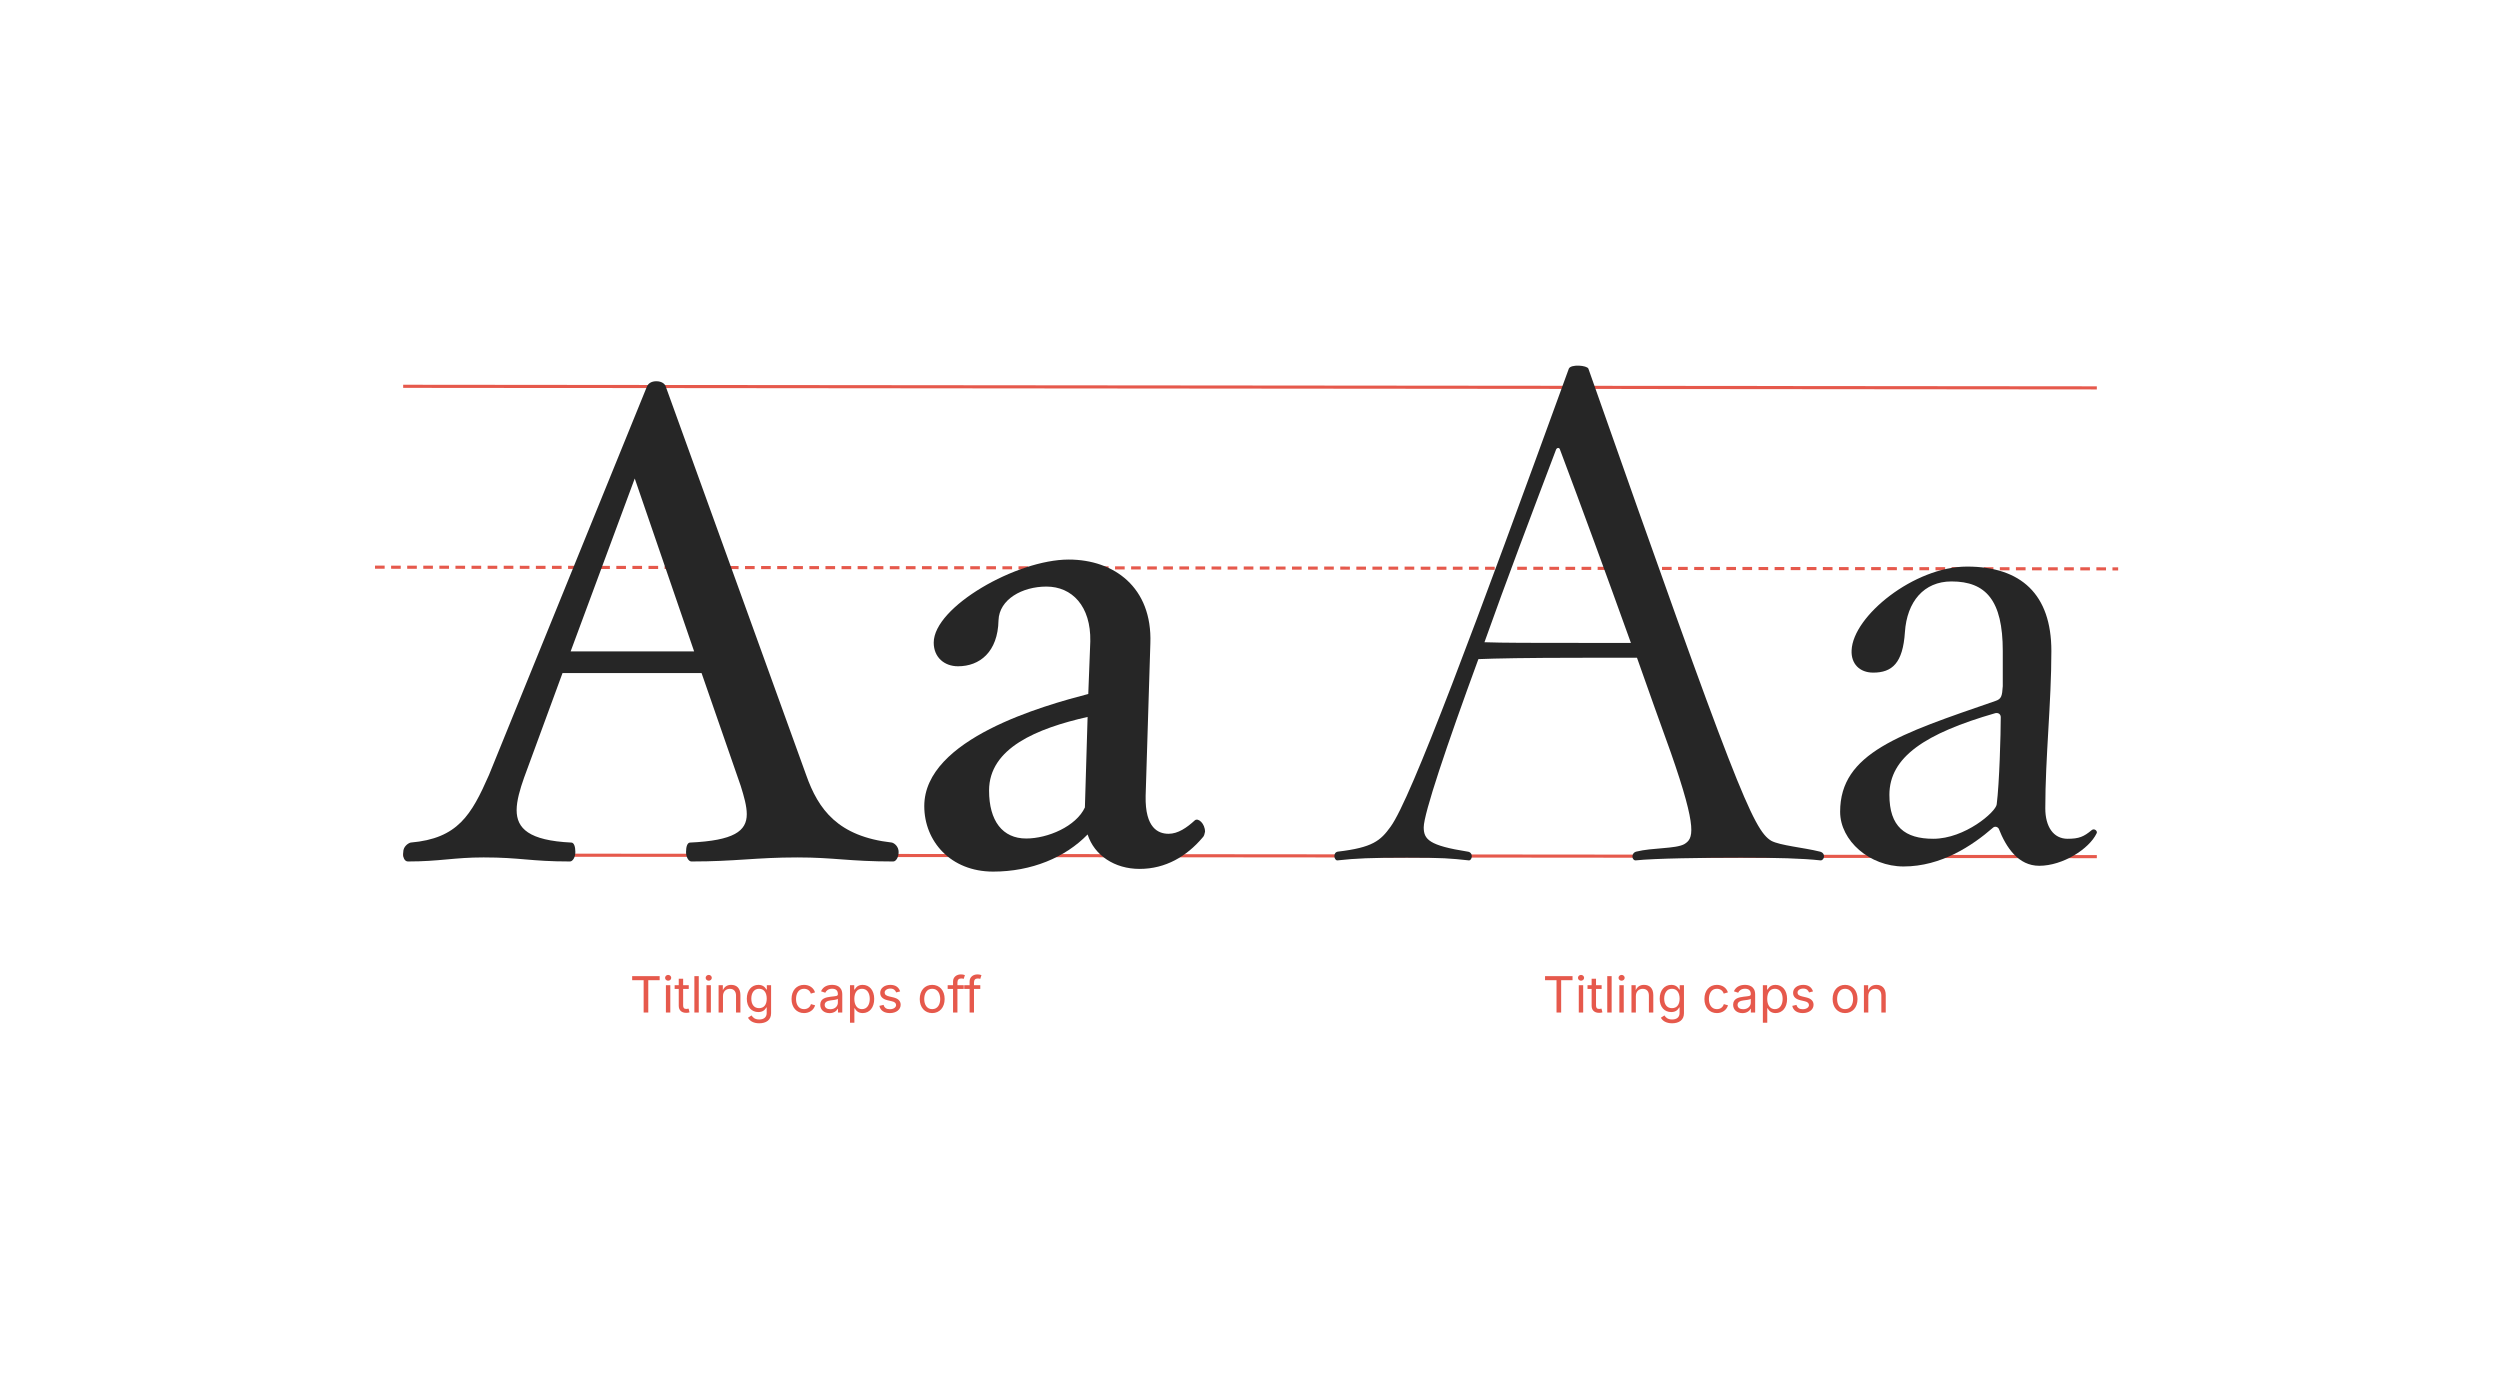
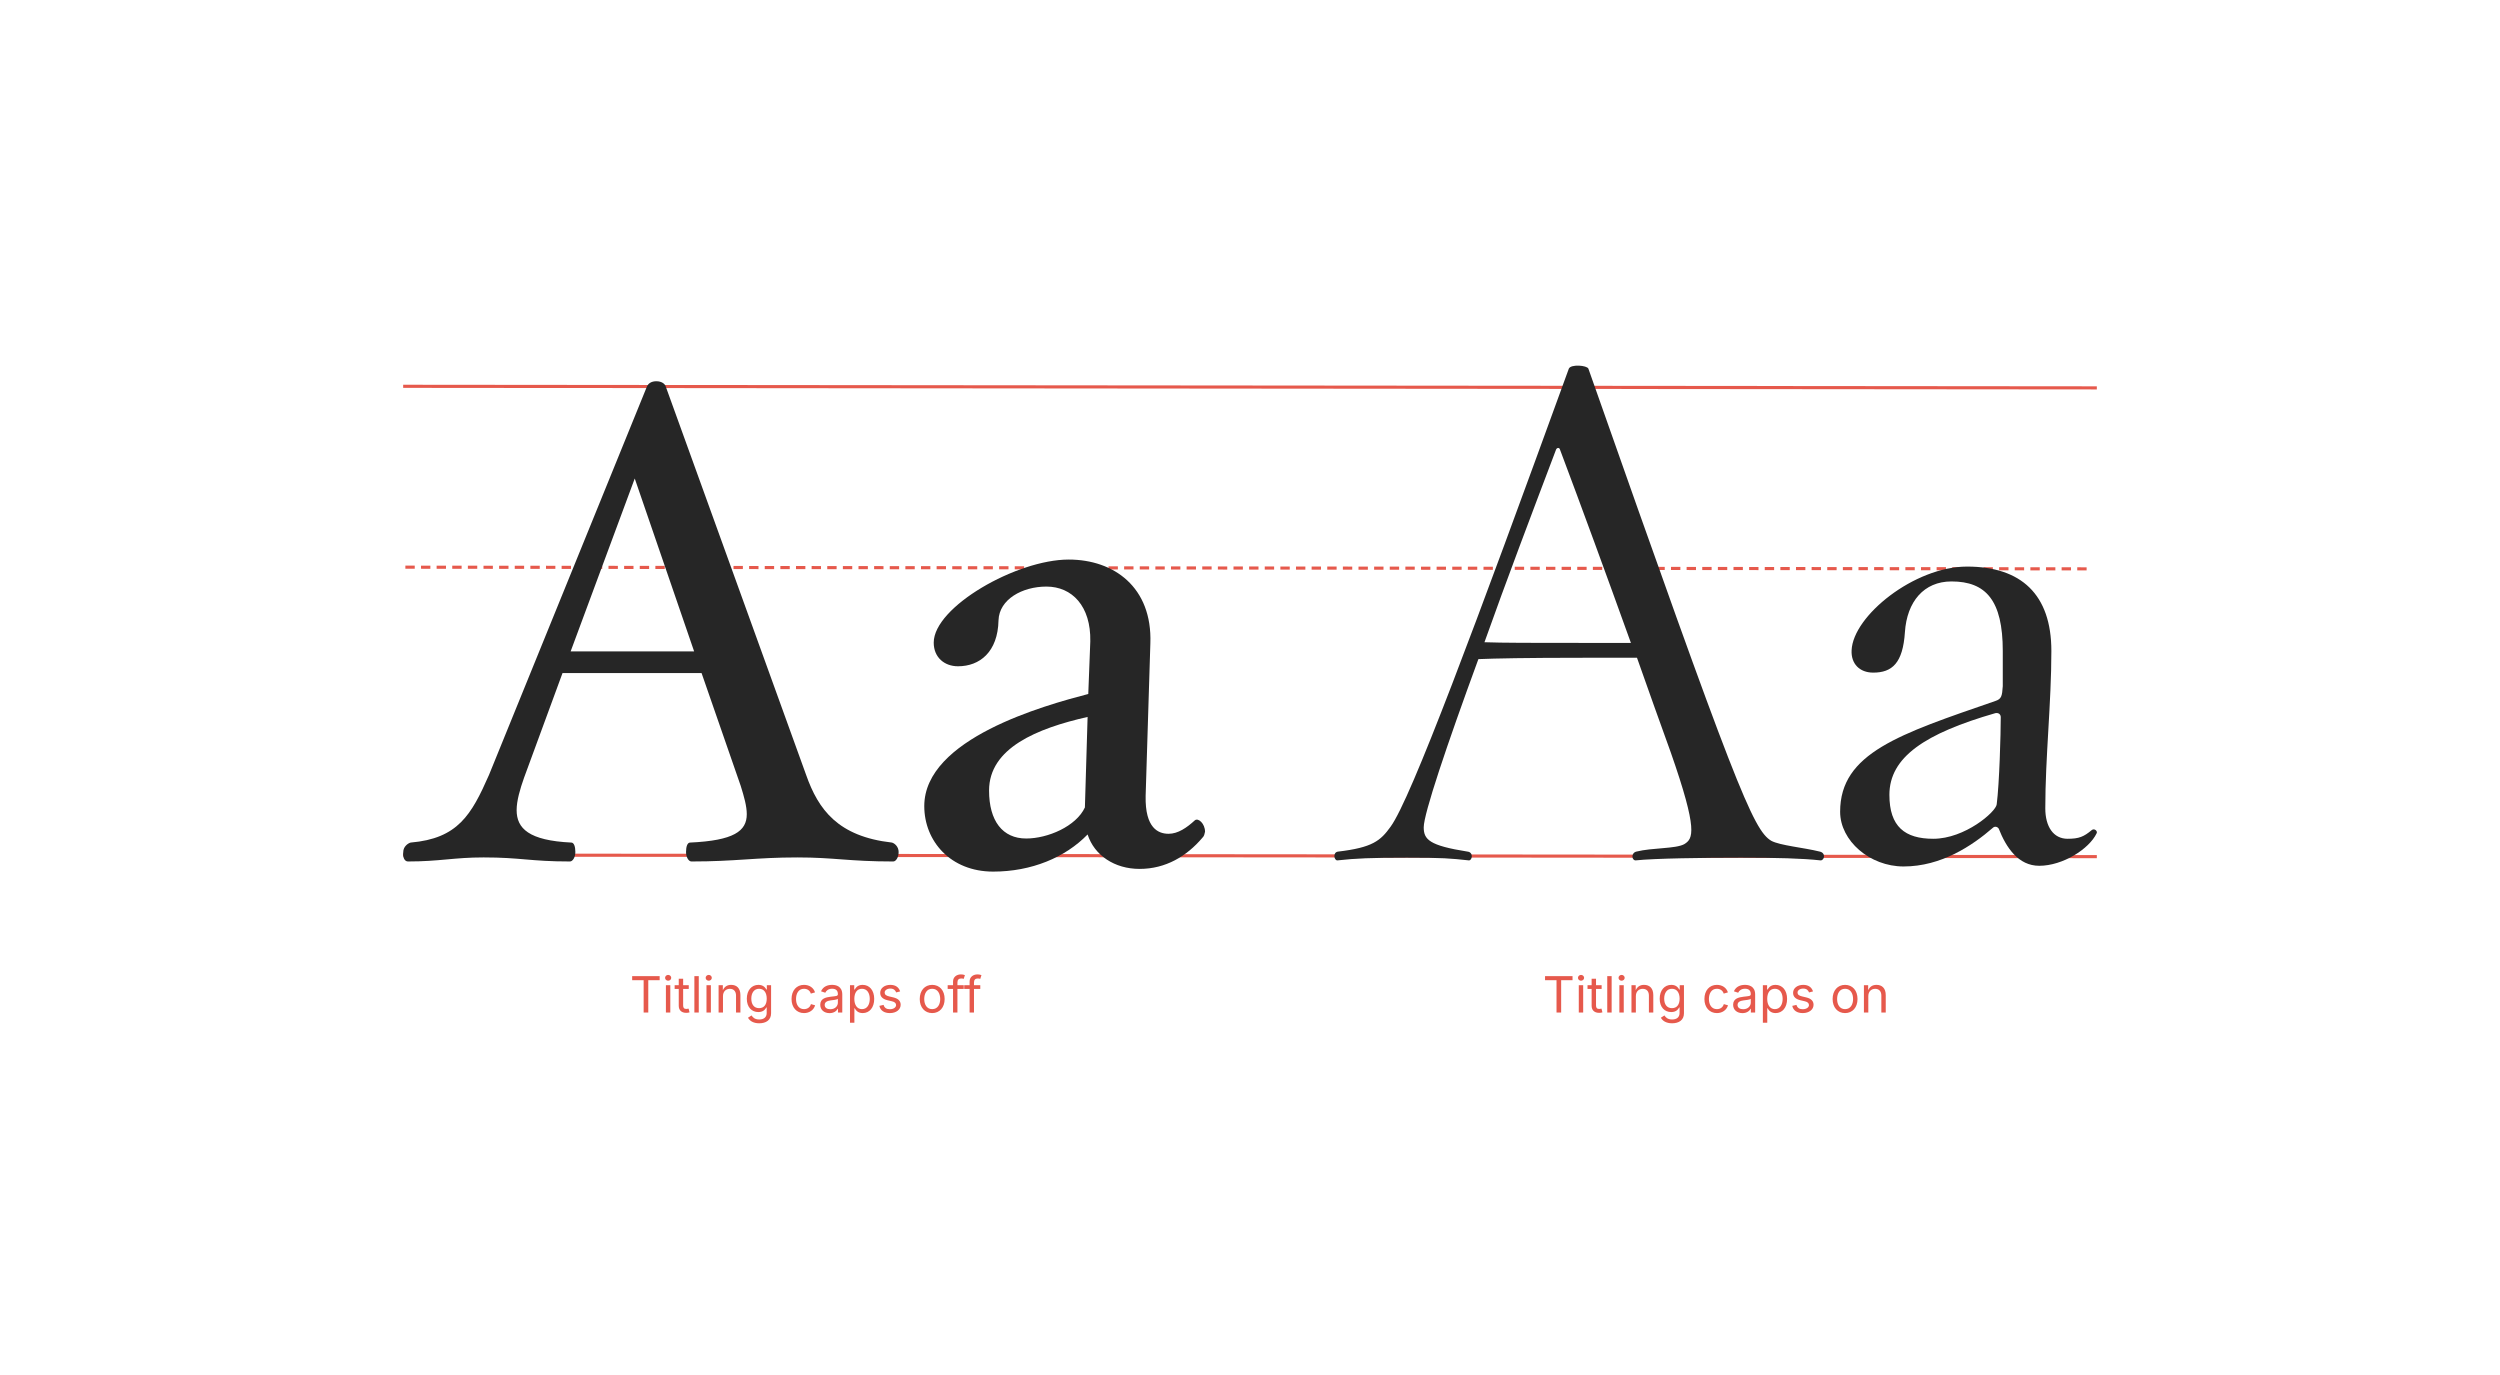
<svg xmlns="http://www.w3.org/2000/svg" height="440" viewBox="0 0 800 440" width="800">
  <g fill="none" fill-rule="evenodd">
-     <path d="m120.001 181-.001 1 3.089.003.001-1zm5.148.005-.001 1 3.089.003.001-1zm5.148.005-.001 1 3.089.003.001-1zm5.148.005-.001 1 3.089.003.001-1zm5.148.005-.001 1 3.089.003.001-1zm5.148.005-.001 1 3.089.003.001-1zm5.148.005-.001 1 3.089.003.001-1zm5.148.005-.001 1 3.089.003.001-1zm5.148.005-.001 1 3.089.003.001-1zm5.148.005-.001 1 3.089.003.001-1zm5.148.005-.001 1 3.089.003.001-1zm5.148.005-.001 1 3.089.003.001-1zm5.148.005-.001 1 3.089.003.001-1zm5.148.005-.001 1 3.089.003.001-1zm5.148.005-.001 1 3.089.003.001-1zm5.148.005-.001 1 3.089.003.001-1zm5.148.005-.001 1 3.089.003.001-1zm5.148.005-.001 1 3.089.003.001-1zm5.148.005-.001 1 3.089.003.001-1zm5.148.005-.001 1 3.089.003.001-1zm5.148.005-.001 1 3.089.003.001-1zm5.148.005-.001 1 3.089.003.001-1zm5.148.005-.001 1 3.089.003.001-1zm5.148.005-.001 1 3.089.003.001-1zm5.148.005-.001 1 3.089.003.001-1zm5.148.005-.001 1 3.089.003.001-1zm5.148.005-.001 1 3.089.003.001-1zm5.148.005-.001 1 3.089.003.001-1zm5.148.005-.001 1 3.089.003.001-1zm5.148.005-.001 1 3.089.003.001-1zm5.148.005-.001 1 3.089.003.001-1zm5.148.005-.001 1 3.089.003.001-1zm5.148.005-.001 1 3.089.003.001-1zm5.148.005-.001 1 3.089.003.001-1zm5.148.005-.001 1 3.089.003.001-1zm5.148.005-.001 1 3.089.003.001-1zm5.148.005-.001 1 3.089.003.001-1zm5.148.005-.001 1 3.089.003.001-1zm5.148.005-.001 1 3.089.003.001-1zm5.148.005-.001 1 3.089.003.001-1zm5.148.005-.001 1 3.089.003.001-1zm5.148.005-.001 1 3.089.003.001-1zm5.148.005-.001 1 3.089.003.001-1zm5.148.005-.001 1 3.089.003.001-1zm5.148.005-.001 1 3.089.003.001-1zm5.148.005-.001 1 3.089.003.001-1zm5.148.005-.001 1 3.089.003.001-1zm5.148.005-.001 1 3.089.003.001-1zm5.148.005-.001 1 3.089.003.001-1zm5.148.005-.001 1 3.089.003.001-1zm5.148.005-.001 1 3.089.003.001-1zm5.148.005-.001 1 3.089.003.001-1zm5.148.005-.001 1 3.089.003.001-1zm5.148.005-.001 1 3.089.003.001-1zm5.148.005-.001 1 3.089.003.001-1zm5.148.005-.001 1 3.089.003.001-1zm5.148.005-.001 1 3.089.003.001-1zm5.148.005-.001 1 3.089.003.001-1zm5.148.005-.001 1 3.089.003.001-1zm5.148.005-.001 1 3.089.003.001-1zm5.148.005-.001 1 3.089.003.001-1zm5.148.005-.001 1 3.089.003.001-1zm5.148.005-.001 1 3.089.003.001-1zm5.148.005-.001 1 3.089.003.001-1zm5.148.005-.001 1 3.089.003.001-1zm5.148.005-.001 1 3.089.003.001-1zm5.148.005-.001 1 3.089.003.001-1zm5.148.005-.001 1 3.089.003.001-1zm5.148.005-.001 1 3.089.003.001-1zm5.148.005-.001 1 3.089.003.001-1zm5.148.005-.001 1 3.089.003.001-1zm5.148.005-.001 1 3.089.003.001-1zm5.148.005-.001 1 3.089.003.001-1zm5.148.005-.001 1 3.089.003.001-1zm5.148.005-.001 1 3.089.003.001-1zm5.148.005-.001 1 3.089.003.001-1zm5.148.005-.001 1 3.089.003.001-1zm5.148.005-.001 1 3.089.003.001-1zm5.148.005-.001 1 3.089.003.001-1zm5.148.005-.001 1 3.089.003.001-1zm5.148.005-.001 1 3.089.003.001-1zm5.148.005-.001 1 3.089.003.001-1zm5.148.005-.001 1 3.089.003.001-1zm5.148.005-.001 1 3.089.003.001-1zm5.148.005-.001 1 3.089.003.001-1zm5.148.005-.001 1 3.089.003.001-1zm5.148.005-.001 1 3.089.003.001-1zm5.148.005-.001 1 3.089.003.001-1zm5.148.005-.001 1 3.089.003.001-1zm5.148.005-.001 1 3.089.003.001-1zm5.148.005-.001 1 3.089.003.001-1zm5.148.005-.001 1 3.089.003.001-1zm5.148.005-.001 1 3.089.003.001-1zm5.148.005-.001 1 3.089.003.001-1zm5.148.005-.001 1 3.089.003.001-1zm5.148.005-.001 1 3.089.003.001-1zm5.148.005-.001 1 3.089.003.001-1zm5.148.005-.001 1 3.089.003.001-1zm5.148.005-.001 1 3.089.003.001-1zm5.148.005-.001 1 3.089.003.001-1zm5.148.005-.001 1 3.089.003.001-1zm5.148.005-.001 1 3.089.003.001-1zm5.148.005-.001 1 3.089.003.001-1zm5.148.005-.001 1 3.089.003.001-1zm5.148.005-.001 1 3.089.003.001-1zm5.148.005-.001 1 3.089.003.001-1zm5.148.005-.001 1 3.089.003.001-1zm5.148.005-.001 1 3.089.003.001-1zm5.148.005-.001 1 1.827.002.001-1z" fill="#e6594c" fill-rule="nonzero" />
    <path d="m129.514 123.62 540.972.5" stroke="#e6594c" stroke-linecap="square" />
+     <path d="m129.719 181-.001 1 3 .003.001-1zm5.0.005-.001 1 3 .003.001-1zm5.0.005-.001 1 3 .003.001-1zm5.0.005-.001 1 3 .003.001-1zm5.0.005-.001 1 3 .003.001-1zm5.0.005-.001 1 3 .003.001-1zm5.0.005-.001 1 3 .003.001-1zm5.0.005-.001 1 3 .003.001-1zm5.0.005-.001 1 3 .003.001-1zm5.0.005-.001 1 3 .003.001-1zm5.0.005-.001 1 3 .003.001-1zm5.0.005-.001 1 3 .003.001-1zm5.0.005-.001 1 3 .003.001-1zm5.0.005-.001 1 3 .003.001-1zm5.0.005-.001 1 3 .003.001-1zm5.0.005-.001 1 3 .003.001-1zm5.0.005-.001 1 3 .003.001-1zm5.0.005-.001 1 3 .003.001-1zm5.0.005-.001 1 3 .003.001-1zm5.0.005-.001 1 3 .003.001-1zm5.0.005-.001 1 3 .003.001-1zm5.0.005-.001 1 3 .003.001-1zm5.0.005-.001 1 3 .003.001-1zm5.0.005-.001 1 3 .003.001-1zm5.0.005-.001 1 3 .003.001-1zm5.0.005-.001 1 3 .003.001-1zm5.0.005-.001 1 3 .003.001-1zm5.0.005-.001 1 3 .003.001-1zm5.0.005-.001 1 3 .003.001-1zm5.0.005-.001 1 3 .003.001-1zm5.0.005-.001 1 3 .003.001-1zm5.0.005-.001 1 3 .003.001-1zm5.0.005-.001 1 3 .003.001-1zm5.0.005-.001 1 3 .003.001-1zm5.0.005-.001 1 3 .003.001-1zm5.0.005-.001 1 3 .003.001-1zm5.0.005-.001 1 3 .003.001-1zm5.0.005-.001 1 3 .003.001-1zm5.0.005-.001 1 3 .003.001-1zm5.0.005-.001 1 3 .003.001-1zm5.0.005-.001 1 3 .003.001-1zm5.0.005-.001 1 3 .003.001-1zm5.0.005-.001 1 3 .003.001-1zm5.0.005-.001 1 3 .003.001-1zm5.0.005-.001 1 3 .003.001-1zm5.0.005-.001 1 3 .003.001-1zm5.0.005-.001 1 3 .003.001-1zm5.0.005-.001 1 3 .003.001-1zm5.0.005-.001 1 3 .003.001-1zm5.0.005-.001 1 3 .003.001-1zm5.0.005-.001 1 3 .003.001-1zm5.0.005-.001 1 3 .003.001-1zm5.0.005-.001 1 3 .003.001-1zm5.0.005-.001 1 3 .003.001-1zm5.0.005-.001 1 3 .003.001-1zm5.0.005-.001 1 3 .003.001-1zm5.0.005-.001 1 3 .003.001-1zm5.0.005-.001 1 3 .003.001-1zm5.0.005-.001 1 3 .003.001-1zm5.0.005-.001 1 3 .003.001-1zm5.0.005-.001 1 3 .003.001-1zm5.0.005-.001 1 3 .003.001-1zm5.0.005-.001 1 3 .003.001-1zm5.0.005-.001 1 3 .003.001-1zm5.0.005-.001 1 3 .003.001-1zm5.0.005-.001 1 3 .003.001-1zm5.0.005-.001 1 3 .003.001-1zm5.0.005-.001 1 3 .003.001-1zm5.0.005-.001 1 3 .003.001-1zm5.0.005-.001 1 3 .003.001-1zm5.0.005-.001 1 3 .003.001-1zm5.0.005-.001 1 3 .003.001-1zm5.0.005-.001 1 3 .003.001-1zm5.0.005-.001 1 3 .003.001-1zm5.0.005-.001 1 3 .003.001-1zm5.0.005-.001 1 3 .003.001-1zm5.0.005-.001 1 3 .003.001-1zm5.0.005-.001 1 3 .003.001-1zm5.0.005-.001 1 3 .003.001-1zm5.0.005-.001 1 3 .003.001-1zm5.0.005-.001 1 3 .003.001-1zm5.0.005-.001 1 3 .003.001-1zm5.0.005-.001 1 3 .003.001-1zm5.0.005-.001 1 3 .003.001-1zm5.0.005-.001 1 3 .003.001-1zm5.0.005-.001 1 3 .003.001-1zm5.0.005-.001 1 3 .003.001-1zm5.0.005-.001 1 3 .003.001-1zm5.0.005-.001 1 3 .003.001-1zm5.0.005-.001 1 3 .003.001-1zm5.0.005-.001 1 3 .003.001-1zm5.0.005-.001 1 3 .003.001-1zm5.0.005-.001 1 3 .003.001-1zm5.0.005-.001 1 3 .003.001-1zm5.0.005-.001 1 3 .003.001-1zm5.0.005-.001 1 3 .003.001-1zm5.0.005-.001 1 3 .003.001-1zm5.0.005-.001 1 3 .003.001-1zm5.0.005-.001 1 3 .003.001-1zm5.0.005-.001 1 3 .003.001-1zm5.0.005-.001 1 3 .003.001-1zm5.0.005-.001 1 3 .003.001-1zm5.0.005-.001 1 3 .003.001-1zm5.0.005-.001 1 3 .003.001-1zm5.0.005-.001 1 3 .003.001-1zm5.0.005-.001 1 3 .003.001-1zm5.0.005-.001 1 3 .003.001-1zm5.0.005-.001 1 3 .003.001-1z" fill="#e6594c" fill-rule="nonzero" />
    <path d="m129.514 273.62 540.972.5" stroke="#e6594c" stroke-linecap="square" />
    <text fill="#e6594c" font-family="SFProText-Regular, SF Pro Text" font-size="16">
      <tspan x="493.648" y="324">Titling caps on</tspan>
    </text>
    <text fill="#e6594c" font-family="SFProText-Regular, SF Pro Text" font-size="16">
      <tspan x="201.527" y="324">Titling caps off</tspan>
    </text>
    <g fill="#262626" fill-rule="nonzero">
      <g transform="translate(129 122)">
        <path d="m158.561 150.646c0-1.729-1.296-2.81-2.16-3.026-17.277-1.945-23.54-10.591-27.428-21.614l-44.921-124.278c-.216-.865-1.296-1.729-3.024-1.729-1.512 0-2.592.648-3.024 1.729l-50.536 124.278c-5.615 12.752-9.934 20.317-25.052 21.614-.864.216-2.376 1.297-2.376 3.026-.216 1.729.432 3.026 1.512 3.026 10.15 0 14.686-1.297 24.188-1.297 11.878 0 14.902 1.297 27.644 1.297.864 0 1.728-1.297 1.728-3.026 0-1.729-.432-3.026-1.296-3.026-13.606-.648-17.493-4.539-17.493-10.374 0-3.026 1.08-6.7 2.376-10.374l12.31-33.501h44.489l12.526 36.095c1.08 3.458 1.944 6.484 1.944 9.078 0 5.403-4.103 8.429-18.141 9.078-.864 0-1.296 1.297-1.296 3.026 0 1.729.864 3.026 1.728 3.026 14.254 0 20.517-1.297 33.907-1.297 11.878 0 16.413 1.297 30.667 1.297.864 0 1.728-1.297 1.728-3.026zm-65.438-64.192h-39.522l20.517-55.331z" />
        <path d="m256.61 144.162c0-2.594-2.16-4.539-3.24-3.674-2.592 2.377-5.399 4.323-8.423 4.323-3.239 0-7.559-1.729-7.343-12.104l1.512-48.847c.648-17.939-11.662-26.801-26.132-26.801-16.629 0-43.193 15.129-43.193 26.585 0 4.755 3.455 7.565 7.775 7.565 6.911 0 12.742-4.539 12.958-14.697.216-6.7 7.559-10.807 15.334-10.807 8.207 0 14.254 6.268 14.038 17.507l-.648 16.859c-14.038 3.674-52.48 14.265-52.48 35.878 0 11.239 8.423 20.965 22.029 20.965 12.31 0 23.108-4.539 30.235-11.887 2.16 6.7 8.639 11.023 16.629 11.023 8.423 0 15.118-4.107 20.085-9.942.648-.648.648-1.081.864-1.945zm-37.578-36.743-.864 28.962c-2.808 6.052-11.878 9.942-18.789 9.942-7.559 0-11.878-5.62-11.878-15.346 0-13.617 15.334-19.884 31.531-23.559z" />
      </g>
      <path d="m582.579 275.326c1.296 0 1.728-2.377-.216-2.81-5.183-1.297-12.742-1.945-15.55-3.458-5.831-3.458-11.446-17.291-58.527-151.079-.432-1.081-5.615-1.513-6.263 0-30.019 82.564-50.536 137.678-57.015 146.54-3.24 4.539-5.831 6.7-16.845 7.997-1.728.216-1.296 2.81-.216 2.81 5.831-.648 10.798-.865 22.245-.865 11.662 0 13.822.216 19.869.865 1.08 0 1.512-2.594-.432-2.81-12.31-1.945-14.038-3.89-14.038-7.781 0-4.323 7.343-26.152 17.493-53.818 5.399-.216 15.118-.432 33.475-.432h17.277c3.671 10.374 7.343 20.749 10.798 30.259 8.855 25.288 7.127 27.665 4.319 29.394-2.808 1.513-10.15 1.081-15.334 2.377-1.728.432-1.512 2.81-.216 2.81 5.831-.648 22.029-.865 33.691-.865 11.446 0 19.653.216 25.484.865zm-60.687-69.596c-4.319 0-9.287 0-15.334 0-16.197 0-25.7 0-31.531-.216 6.911-19.452 15.118-41.066 22.892-61.599.216-.648 1.08-.865 1.296 0 6.911 18.371 14.902 40.201 22.676 61.815z" />
      <path d="m670.909 266.68c.432-.648-.648-1.729-1.512-1.081-2.592 2.161-4.103 2.81-7.775 2.81-4.535 0-7.127-3.89-7.127-9.726 0-16.426 1.944-33.717 1.944-50.36 0-18.155-9.718-27.017-26.996-27.017-16.845 0-36.498 15.778-36.93 26.801-.216 4.323 2.592 7.132 6.911 7.132 6.047 0 9.503-3.026 10.15-12.968.648-9.726 6.047-16.21 14.902-16.21 11.014 0 16.413 6.052 16.413 22.262v11.239c-.216 3.242-.432 4.107-2.376 4.755-30.667 10.591-49.672 16.642-49.672 35.446 0 9.294 9.503 17.507 20.301 17.507 12.094 0 22.029-6.7 28.508-12.32.648-.648 1.512-.432 1.944.216 2.376 6.052 6.263 11.887 12.958 11.887 7.559 0 15.982-5.403 18.357-10.374zm-30.667-37.175c0 5.187-.432 21.181-1.296 27.881-.216 2.377-10.15 11.023-20.301 11.023-9.071 0-14.038-3.89-14.038-14.049 0-12.104 11.446-19.668 33.907-26.152 1.08-.216 1.728.432 1.728 1.297z" />
    </g>
  </g>
</svg>
